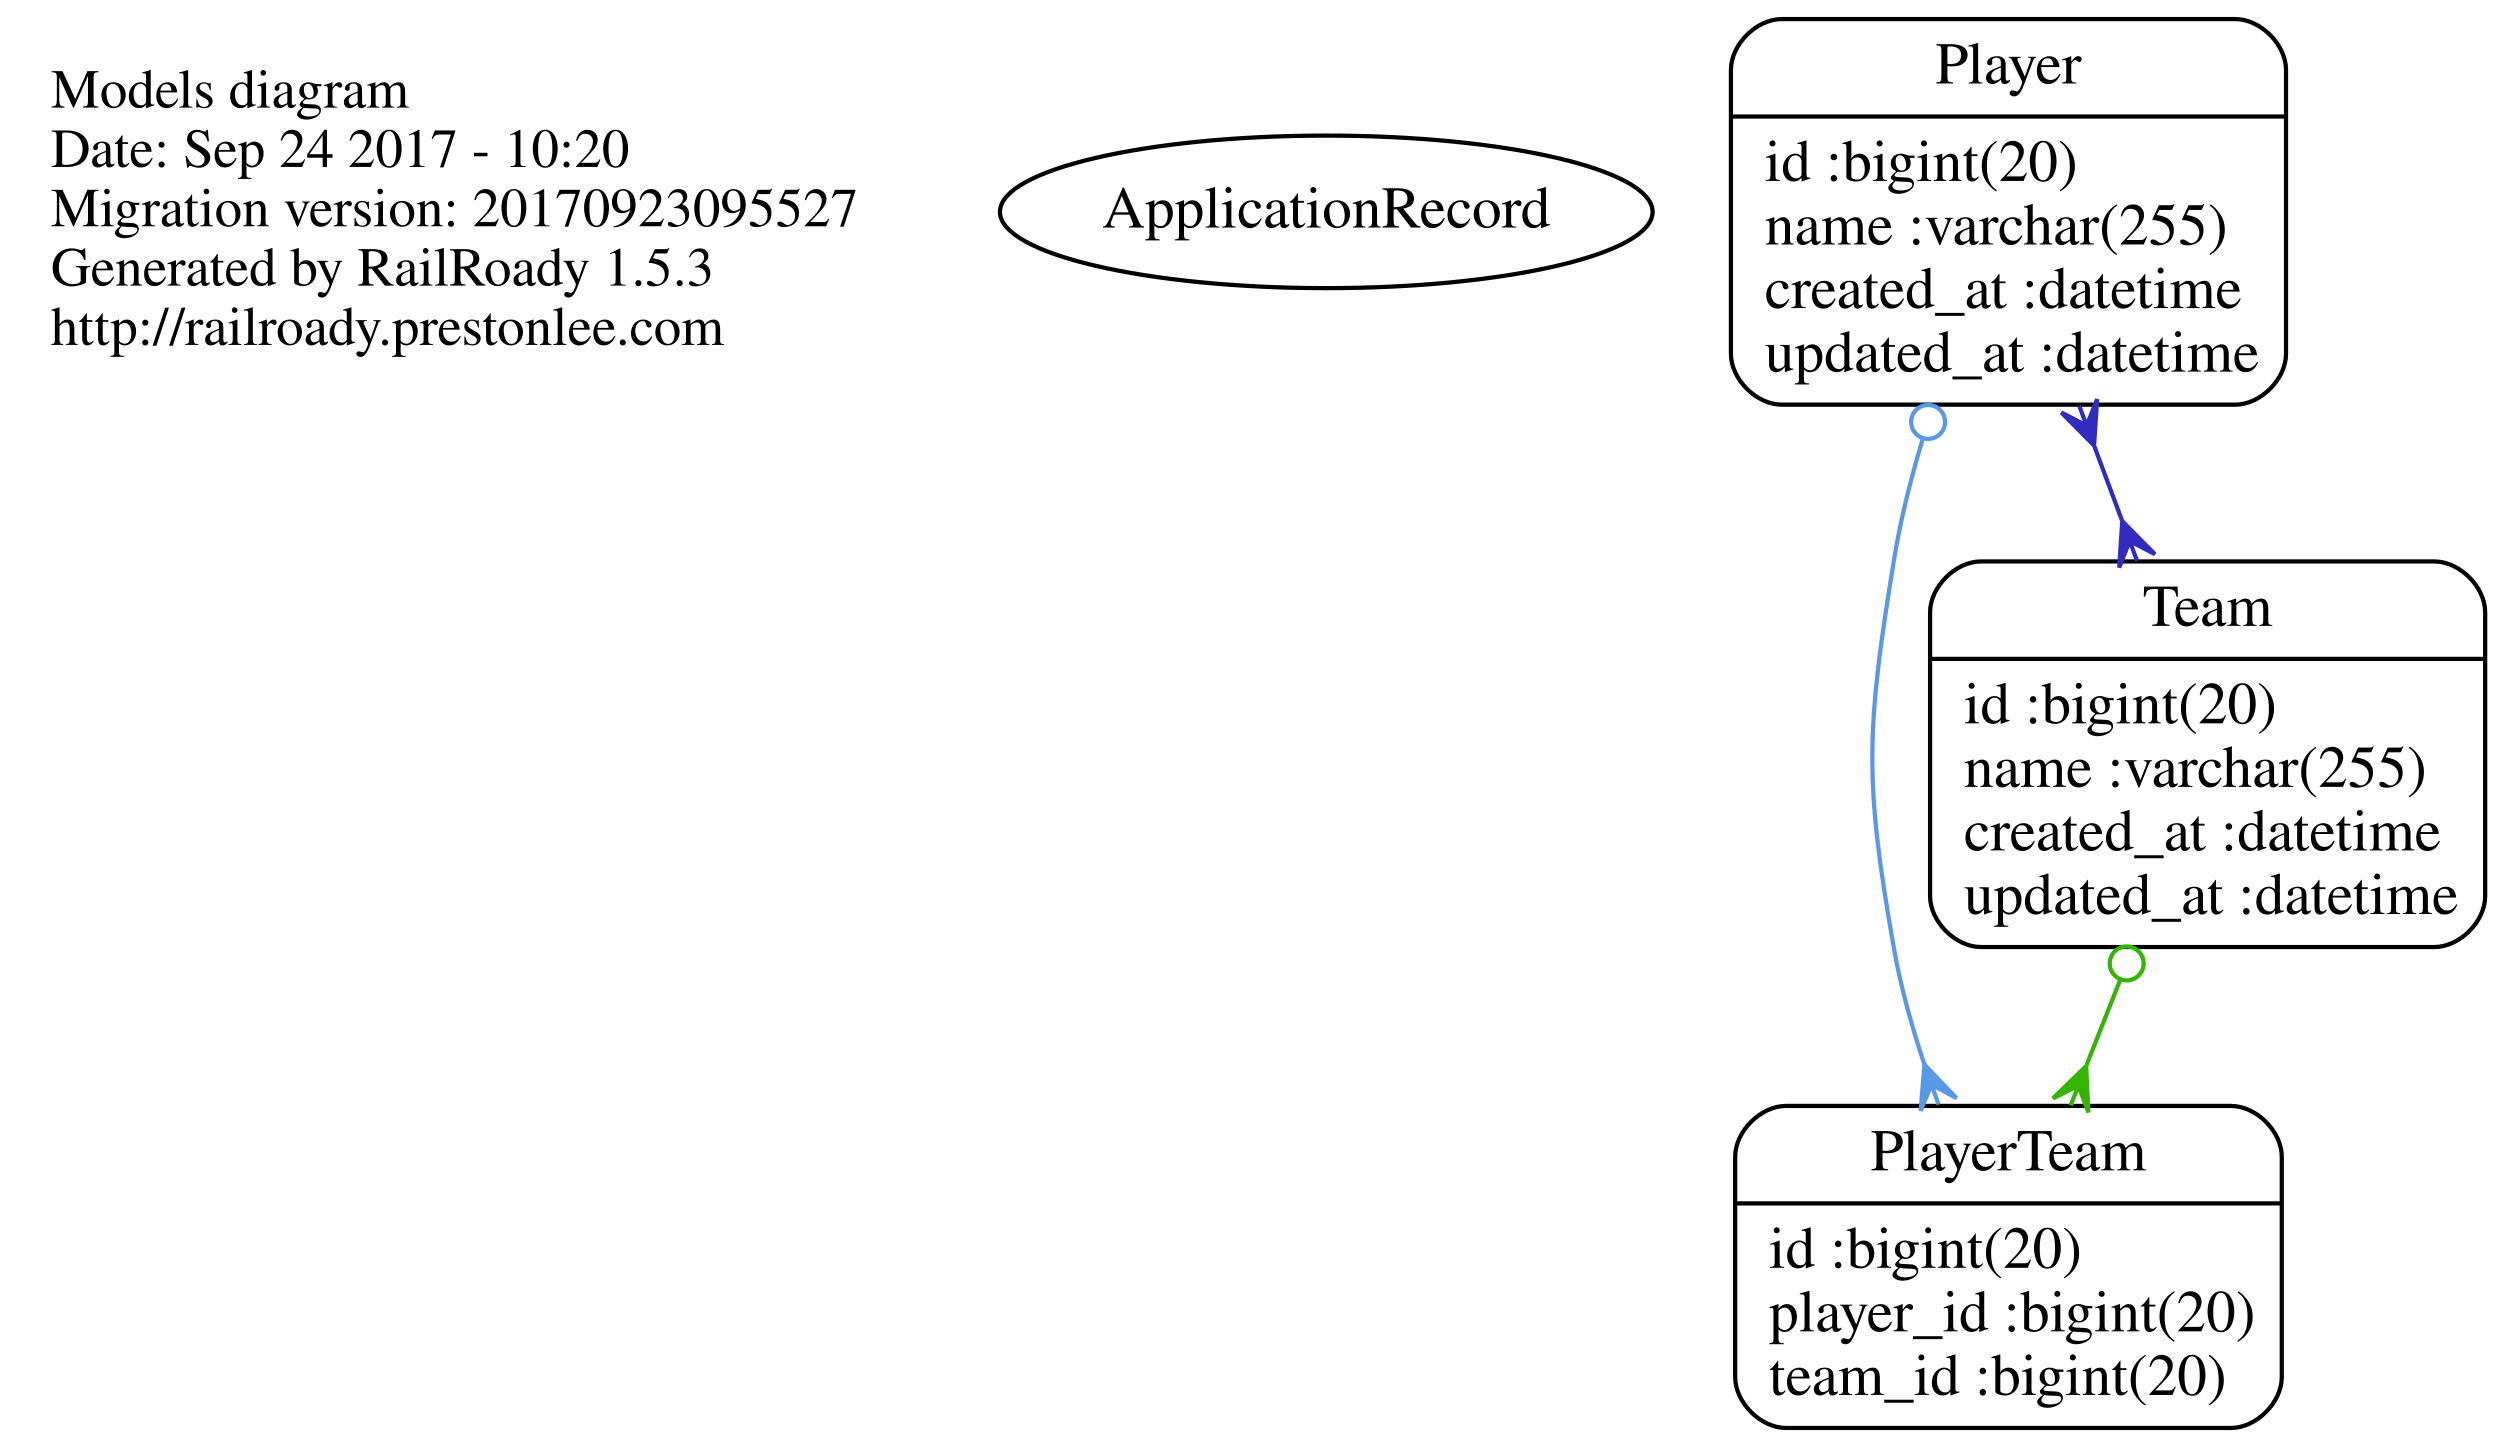
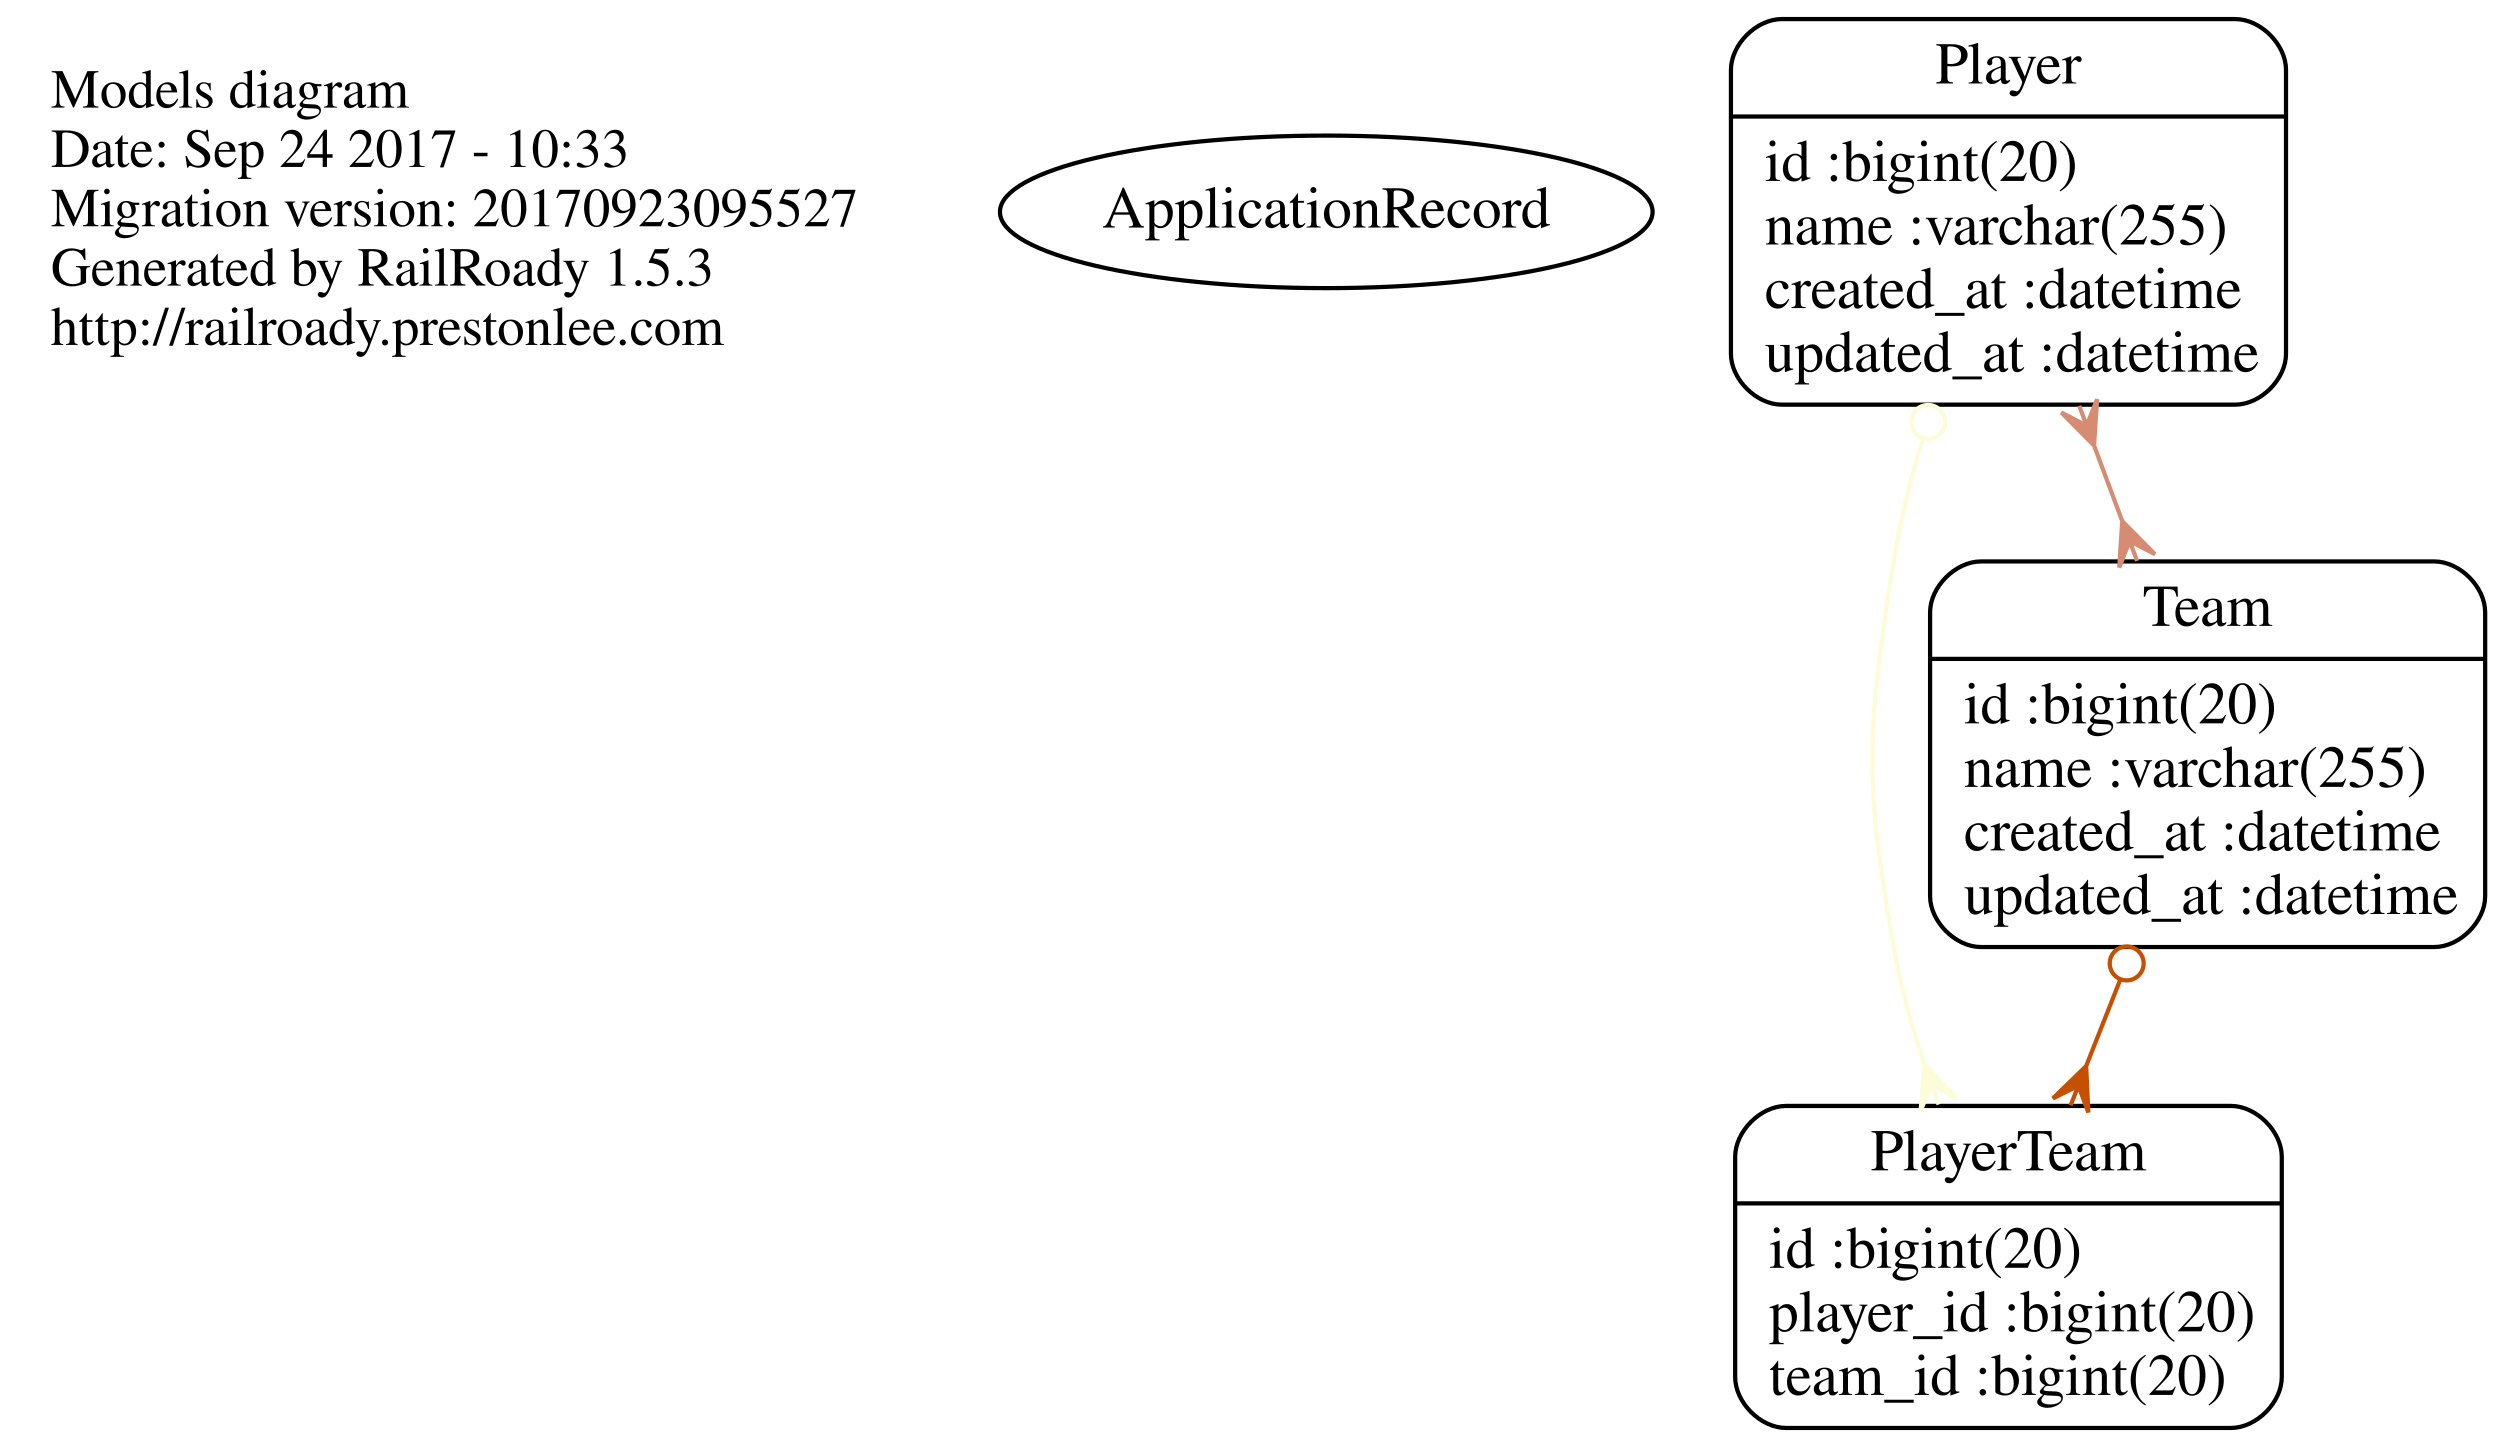
<svg xmlns="http://www.w3.org/2000/svg" width="590pt" height="342pt" viewBox="0.00 0.00 590.00 342.00">
  <g id="graph0" class="graph" transform="scale(1 1) rotate(0) translate(4 338)">
    <polygon fill="none" stroke="none" points="-4,4 -4,-338 586,-338 586,4 -4,4" />
    <g id="node1" class="node">
      <text text-anchor="start" x="8" y="-312.6" font-family="Times,serif" font-size="13.00">Models diagram</text>
-       <text text-anchor="start" x="8" y="-298.6" font-family="Times,serif" font-size="13.00">Date: Sep 24 2017 - 10:20</text>
+       <text text-anchor="start" x="8" y="-298.6" font-family="Times,serif" font-size="13.00">Date: Sep 24 2017 - 10:33</text>
      <text text-anchor="start" x="8" y="-284.6" font-family="Times,serif" font-size="13.00">Migration version: 20170923095527</text>
      <text text-anchor="start" x="8" y="-270.6" font-family="Times,serif" font-size="13.00">Generated by RailRoady 1.5.3</text>
      <text text-anchor="start" x="8" y="-256.6" font-family="Times,serif" font-size="13.00">http://railroady.prestonlee.com</text>
    </g>
    <g id="node2" class="node">
      <ellipse fill="none" stroke="black" cx="309" cy="-288" rx="77.015" ry="18" />
      <text text-anchor="middle" x="309" y="-284.3" font-family="Times,serif" font-size="14.00">ApplicationRecord</text>
    </g>
    <g id="node3" class="node">
      <path fill="none" stroke="black" d="M416.5,-242.5C416.5,-242.5 523.5,-242.5 523.5,-242.5 529.5,-242.5 535.5,-248.5 535.5,-254.5 535.5,-254.5 535.5,-321.5 535.5,-321.5 535.5,-327.5 529.5,-333.5 523.5,-333.5 523.5,-333.5 416.5,-333.5 416.5,-333.5 410.5,-333.5 404.5,-327.5 404.5,-321.5 404.5,-321.5 404.5,-254.5 404.5,-254.5 404.5,-248.5 410.5,-242.5 416.5,-242.5" />
      <text text-anchor="middle" x="470" y="-318.3" font-family="Times,serif" font-size="14.00">Player</text>
      <polyline fill="none" stroke="black" points="404.5,-310.5 535.5,-310.5 " />
      <text text-anchor="start" x="412.5" y="-295.3" font-family="Times,serif" font-size="14.00">id :bigint(20)</text>
      <text text-anchor="start" x="412.5" y="-280.3" font-family="Times,serif" font-size="14.00">name :varchar(255)</text>
      <text text-anchor="start" x="412.5" y="-265.3" font-family="Times,serif" font-size="14.00">created_at :datetime</text>
      <text text-anchor="start" x="412.5" y="-250.3" font-family="Times,serif" font-size="14.00">updated_at :datetime</text>
    </g>
    <g id="node4" class="node">
      <path fill="none" stroke="black" d="M417.5,-1C417.5,-1 522.5,-1 522.5,-1 528.5,-1 534.5,-7 534.5,-13 534.5,-13 534.5,-65 534.5,-65 534.5,-71 528.5,-77 522.5,-77 522.5,-77 417.5,-77 417.5,-77 411.5,-77 405.5,-71 405.5,-65 405.5,-65 405.5,-13 405.5,-13 405.5,-7 411.5,-1 417.5,-1" />
      <text text-anchor="middle" x="470" y="-61.8" font-family="Times,serif" font-size="14.00">PlayerTeam</text>
      <polyline fill="none" stroke="black" points="405.5,-54 534.5,-54 " />
      <text text-anchor="start" x="413.5" y="-38.8" font-family="Times,serif" font-size="14.00">id :bigint(20)</text>
      <text text-anchor="start" x="413.5" y="-23.8" font-family="Times,serif" font-size="14.00">player_id :bigint(20)</text>
      <text text-anchor="start" x="413.5" y="-8.8" font-family="Times,serif" font-size="14.00">team_id :bigint(20)</text>
    </g>
    <g id="edge1" class="edge">
-       <path fill="none" stroke="#5998e5" d="M449.791,-234.486C446.972,-225.128 444.521,-215.373 443,-206 436.45,-165.639 435.884,-154.265 443,-114 444.591,-105 447.191,-95.656 450.165,-86.761" />
-       <ellipse fill="none" stroke="#5998e5" cx="451.032" cy="-238.421" rx="4" ry="4" />
-       <polygon fill="#5998e5" stroke="#5998e5" points="450.169,-86.749 457.75,-78.826 451.839,-82.036 453.509,-77.323 453.509,-77.323 453.509,-77.323 451.839,-82.036 449.267,-75.82 450.169,-86.749 450.169,-86.749" />
+       <path fill="none" stroke="#fdfcd8" d="M449.791,-234.486C446.972,-225.128 444.521,-215.373 443,-206 436.45,-165.639 435.884,-154.265 443,-114 444.591,-105 447.191,-95.656 450.165,-86.761" />
+       <ellipse fill="none" stroke="#fdfcd8" cx="451.032" cy="-238.421" rx="4" ry="4" />
+       <polygon fill="#fdfcd8" stroke="#fdfcd8" points="450.169,-86.749 457.75,-78.826 451.839,-82.036 453.509,-77.323 453.509,-77.323 453.509,-77.323 451.839,-82.036 449.267,-75.82 450.169,-86.749 450.169,-86.749" />
    </g>
    <g id="node5" class="node">
      <path fill="none" stroke="black" d="M463.5,-114.5C463.5,-114.5 570.5,-114.5 570.5,-114.5 576.5,-114.5 582.5,-120.5 582.5,-126.5 582.5,-126.5 582.5,-193.5 582.5,-193.5 582.5,-199.5 576.5,-205.5 570.5,-205.5 570.5,-205.5 463.5,-205.5 463.5,-205.5 457.5,-205.5 451.5,-199.5 451.5,-193.5 451.5,-193.5 451.5,-126.5 451.5,-126.5 451.5,-120.5 457.5,-114.5 463.5,-114.5" />
      <text text-anchor="middle" x="517" y="-190.3" font-family="Times,serif" font-size="14.00">Team</text>
      <polyline fill="none" stroke="black" points="451.5,-182.5 582.5,-182.5 " />
      <text text-anchor="start" x="459.5" y="-167.3" font-family="Times,serif" font-size="14.00">id :bigint(20)</text>
      <text text-anchor="start" x="459.5" y="-152.3" font-family="Times,serif" font-size="14.00">name :varchar(255)</text>
      <text text-anchor="start" x="459.5" y="-137.3" font-family="Times,serif" font-size="14.00">created_at :datetime</text>
      <text text-anchor="start" x="459.5" y="-122.3" font-family="Times,serif" font-size="14.00">updated_at :datetime</text>
    </g>
    <g id="edge2" class="edge">
-       <path fill="none" stroke="#322bc0" d="M490.297,-232.588C492.447,-226.824 494.633,-220.962 496.782,-215.2" />
-       <polygon fill="#322bc0" stroke="#322bc0" points="490.198,-232.853 482.487,-240.65 488.45,-237.538 486.703,-242.222 486.703,-242.222 486.703,-242.222 488.45,-237.538 490.919,-243.795 490.198,-232.853 490.198,-232.853" />
-       <polygon fill="#322bc0" stroke="#322bc0" points="496.856,-215.003 504.567,-207.206 498.604,-210.318 500.351,-205.633 500.351,-205.633 500.351,-205.633 498.604,-210.318 496.135,-204.061 496.856,-215.003 496.856,-215.003" />
+       <path fill="none" stroke="#d68c72" d="M490.297,-232.588C492.447,-226.824 494.633,-220.962 496.782,-215.2" />
+       <polygon fill="#d68c72" stroke="#d68c72" points="490.198,-232.853 482.487,-240.65 488.45,-237.538 486.703,-242.222 486.703,-242.222 486.703,-242.222 488.45,-237.538 490.919,-243.795 490.198,-232.853 490.198,-232.853" />
+       <polygon fill="#d68c72" stroke="#d68c72" points="496.856,-215.003 504.567,-207.206 498.604,-210.318 500.351,-205.633 500.351,-205.633 500.351,-205.633 498.604,-210.318 496.135,-204.061 496.856,-215.003 496.856,-215.003" />
    </g>
    <g id="edge3" class="edge">
-       <path fill="none" stroke="#34b504" d="M496.376,-106.783C493.725,-100.07 491.024,-93.231 488.411,-86.615" />
-       <ellipse fill="none" stroke="#34b504" cx="497.896" cy="-110.63" rx="4" ry="4" />
-       <polygon fill="#34b504" stroke="#34b504" points="488.336,-86.424 488.848,-75.47 486.499,-81.774 484.662,-77.123 484.662,-77.123 484.662,-77.123 486.499,-81.774 480.477,-78.776 488.336,-86.424 488.336,-86.424" />
+       <path fill="none" stroke="#c55002" d="M496.376,-106.783C493.725,-100.07 491.024,-93.231 488.411,-86.615" />
+       <ellipse fill="none" stroke="#c55002" cx="497.896" cy="-110.63" rx="4" ry="4" />
+       <polygon fill="#c55002" stroke="#c55002" points="488.336,-86.424 488.848,-75.47 486.499,-81.774 484.662,-77.123 484.662,-77.123 484.662,-77.123 486.499,-81.774 480.477,-78.776 488.336,-86.424 488.336,-86.424" />
    </g>
  </g>
</svg>
